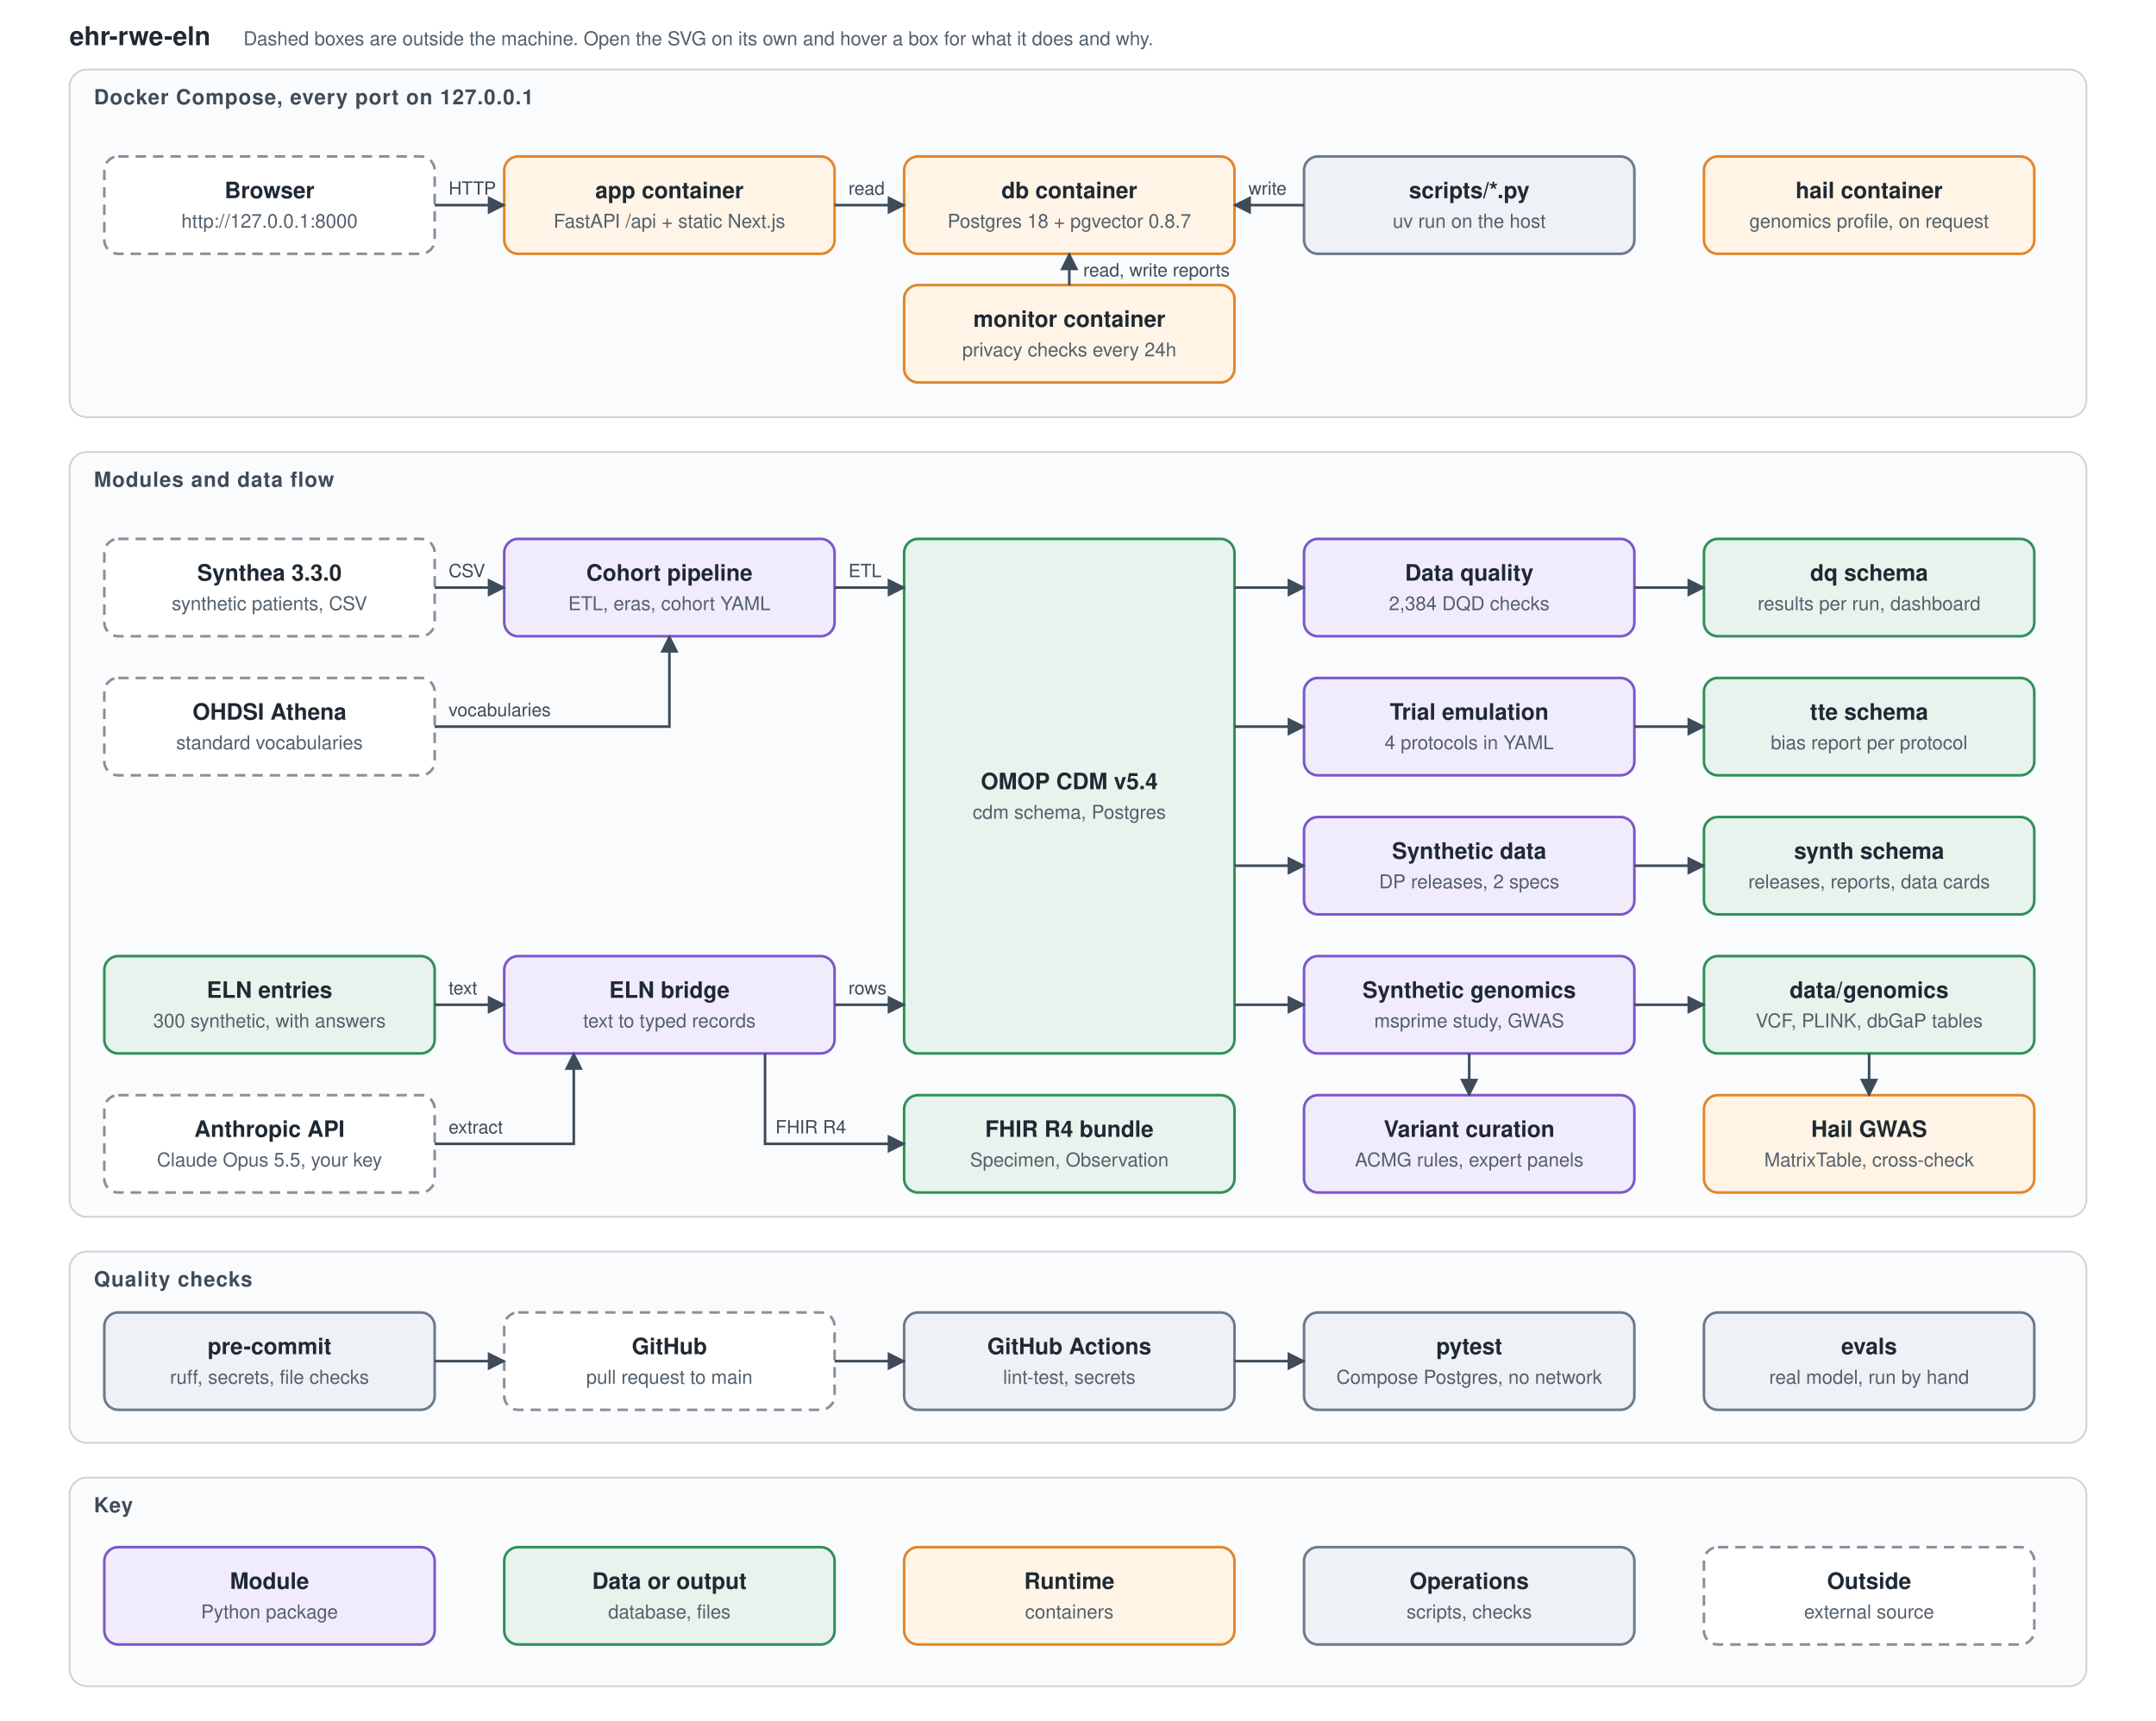
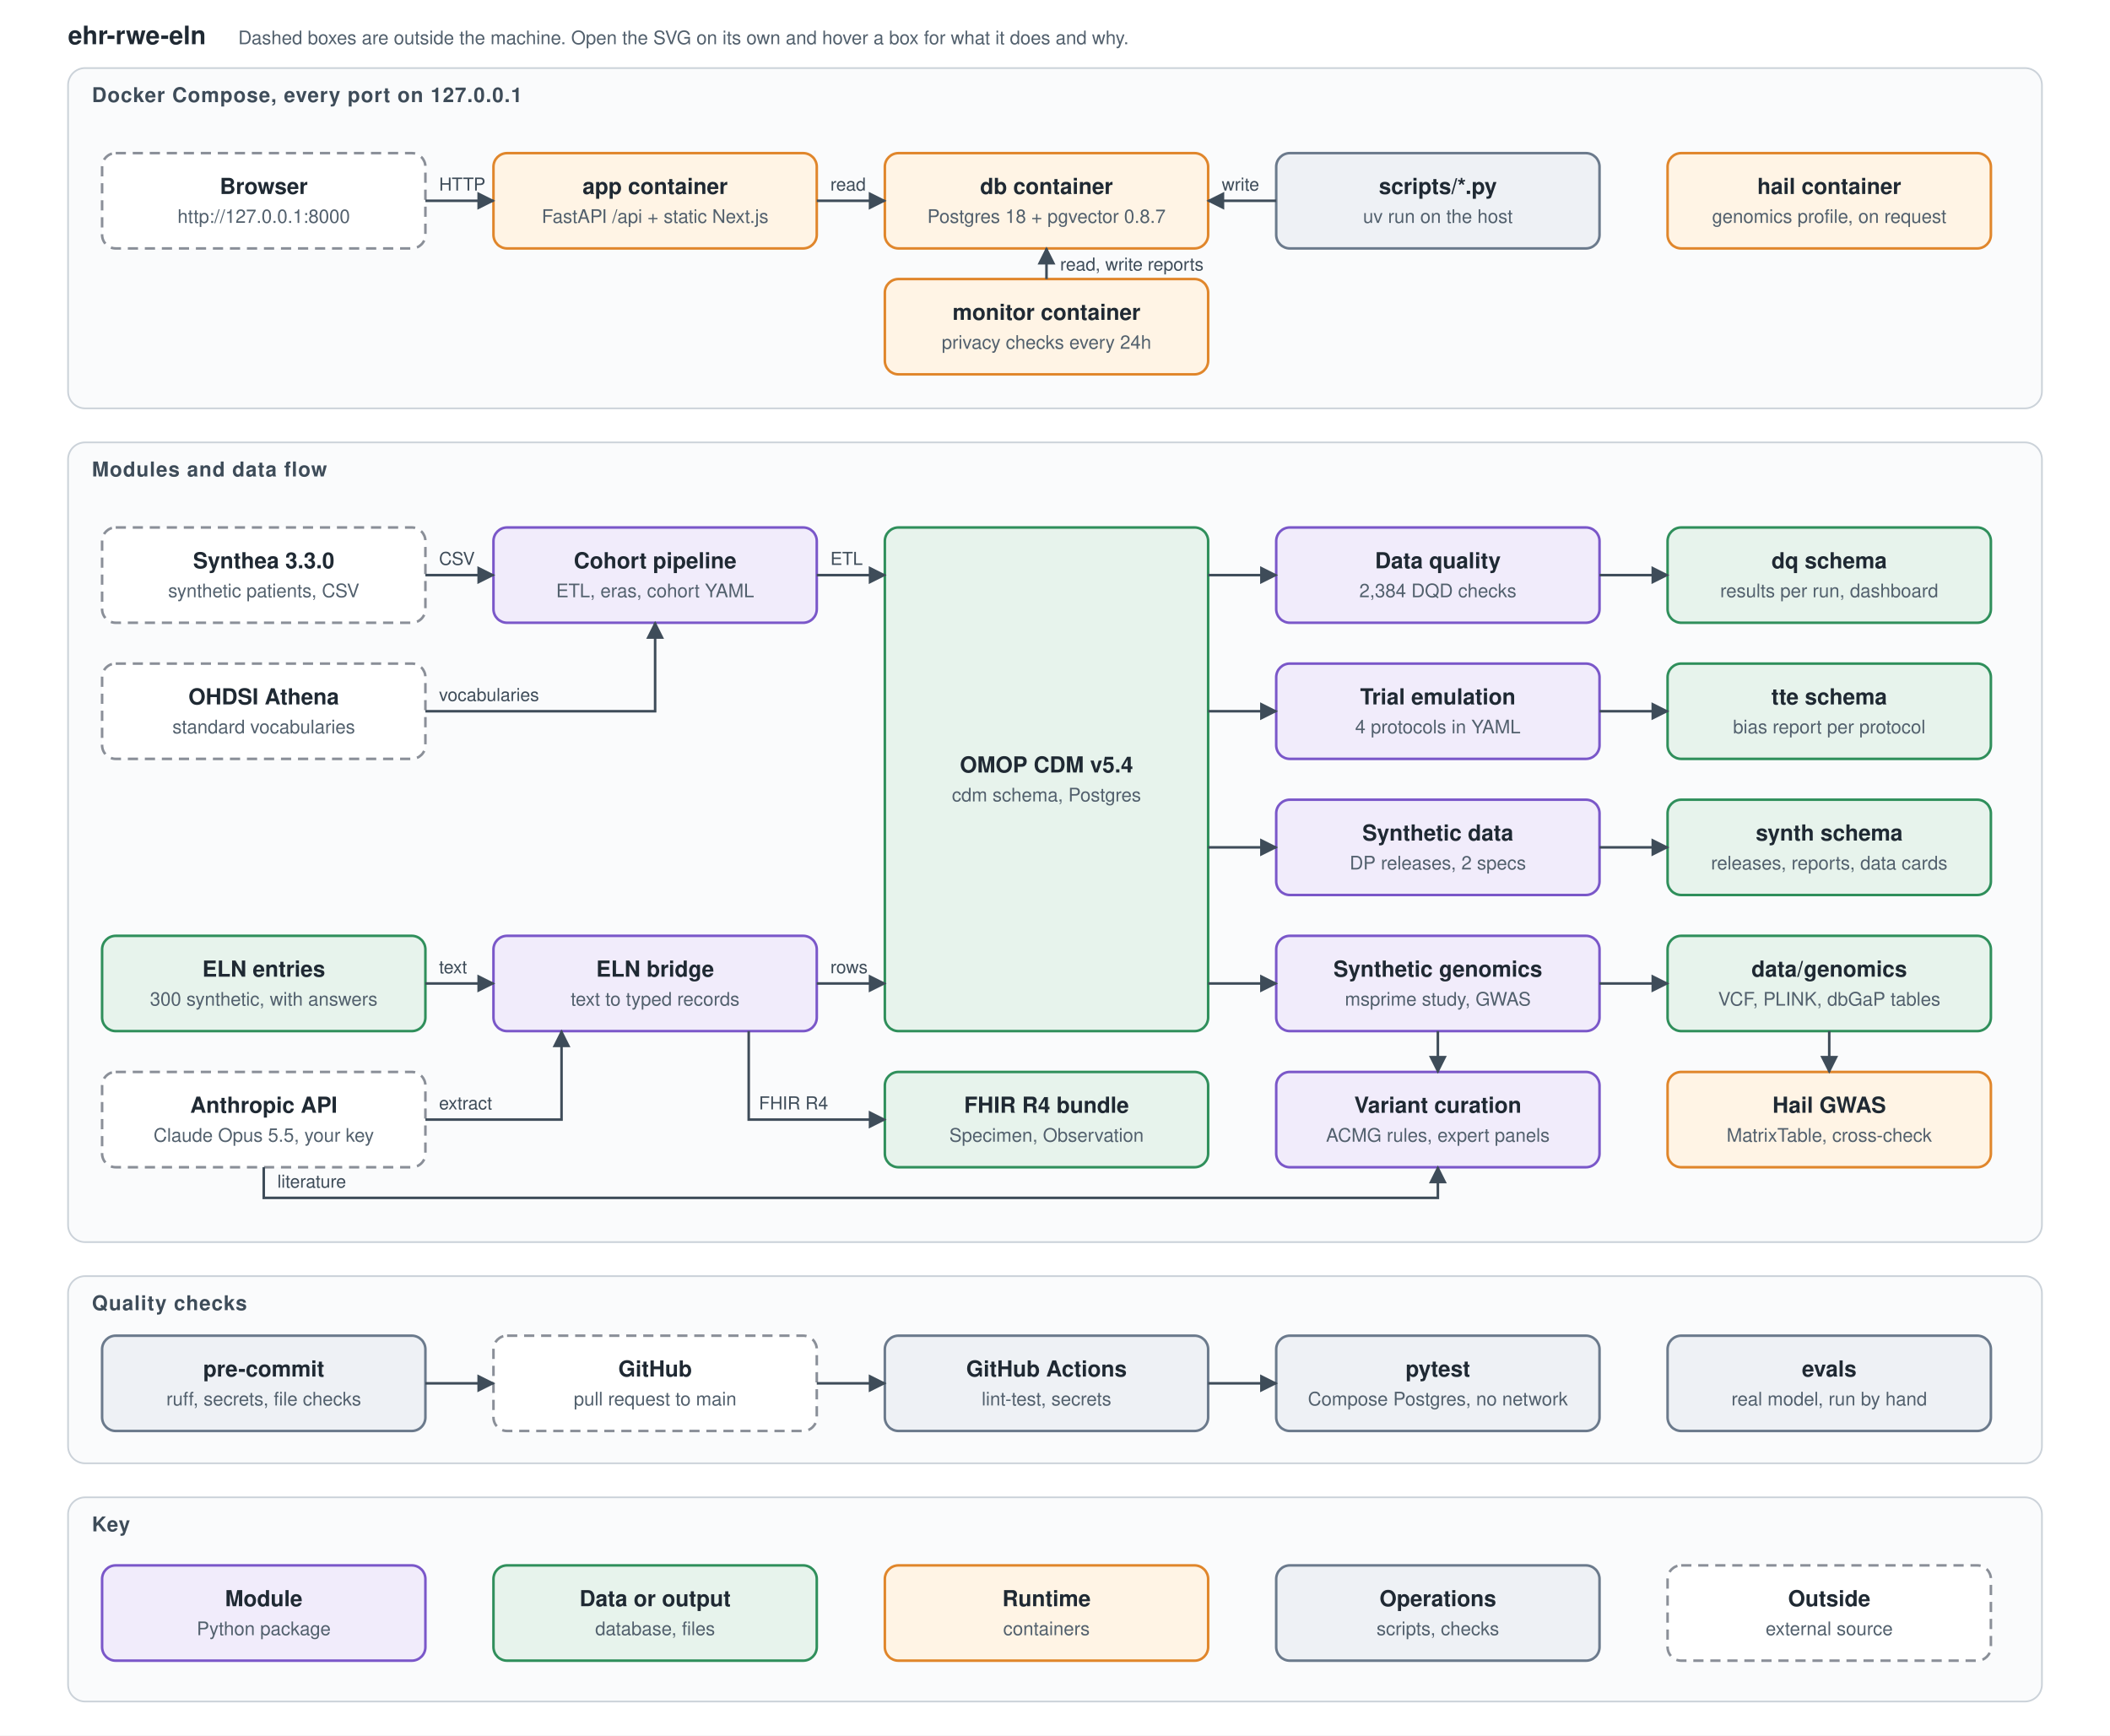
- <svg xmlns="http://www.w3.org/2000/svg" xmlns:xlink="http://www.w3.org/1999/xlink" width="1240" height="990" viewBox="0 0 1240 990" font-family="-apple-system, BlinkMacSystemFont, Segoe UI, Helvetica, Arial, sans-serif">
+ <svg xmlns="http://www.w3.org/2000/svg" xmlns:xlink="http://www.w3.org/1999/xlink" width="1240" height="1020" viewBox="0 0 1240 1020" font-family="-apple-system, BlinkMacSystemFont, Segoe UI, Helvetica, Arial, sans-serif">
  <defs>
    <marker id="arr" viewBox="0 0 10 10" refX="9" refY="5" markerWidth="7" markerHeight="7" orient="auto-start-reverse">
      <path d="M0,0 L10,5 L0,10 z" fill="#3E4C59" />
    </marker>
  </defs>
-   <rect width="1240" height="990" fill="#FFFFFF" />
+   <rect width="1240" height="1020" fill="#FFFFFF" />
  <style>.t{fill:#1F2933}.s{fill:#52606D;font-size:11px}.g{fill:#3E4C59;font-size:12px;font-weight:600;letter-spacing:.04em;text-transform:uppercase}.e{fill:#3E4C59;font-size:10.5px}a:hover rect.n{stroke-width:2.5}g.h:hover rect.n{stroke-width:2.5}</style>
  <text x="40" y="26" class="t" font-size="15" font-weight="700">ehr-rwe-eln</text>
  <text x="140" y="26" class="s">Dashed boxes are outside the machine. Open the SVG on its own and hover a box for what it does and why.</text>
  <g>
    <rect x="40" y="40" width="1160" height="200" rx="10" fill="#FAFBFC" stroke="#CBD2D9" stroke-width="1" />
    <text x="54" y="60" class="g">Docker Compose, every port on 127.0.0.1</text>
  </g>
  <g class="h">
    <rect class="n" x="60" y="90" width="190" height="56" rx="8" fill="#FFFFFF" stroke="#8A8F98" stroke-width="1.5" stroke-dasharray="6 4" />
    <text x="155.0" y="114.0" text-anchor="middle" class="t" font-size="13" font-weight="700">Browser</text>
    <text x="155.0" y="131.0" text-anchor="middle" class="s">http://127.0.0.1:8000</text>
  </g>
  <a xlink:href="https://github.com/toddcreasy/ehr-rwe-eln/blob/main/src/ehr_rwe_eln/api/main.py" href="https://github.com/toddcreasy/ehr-rwe-eln/blob/main/src/ehr_rwe_eln/api/main.py" target="_blank">
    <rect class="n" x="290" y="90" width="190" height="56" rx="8" fill="#FFF4E5" stroke="#E0862B" stroke-width="1.5" />
    <text x="385.0" y="114.0" text-anchor="middle" class="t" font-size="13" font-weight="700">app container</text>
    <text x="385.0" y="131.0" text-anchor="middle" class="s">FastAPI /api + static Next.js</text>
  </a>
  <a xlink:href="https://github.com/toddcreasy/ehr-rwe-eln/blob/main/docker-compose.yml" href="https://github.com/toddcreasy/ehr-rwe-eln/blob/main/docker-compose.yml" target="_blank">
    <rect class="n" x="520" y="90" width="190" height="56" rx="8" fill="#FFF4E5" stroke="#E0862B" stroke-width="1.5" />
    <text x="615.0" y="114.0" text-anchor="middle" class="t" font-size="13" font-weight="700">db container</text>
    <text x="615.0" y="131.0" text-anchor="middle" class="s">Postgres 18 + pgvector 0.8.7</text>
  </a>
  <a xlink:href="https://github.com/toddcreasy/ehr-rwe-eln/blob/main/scripts" href="https://github.com/toddcreasy/ehr-rwe-eln/blob/main/scripts" target="_blank">
    <rect class="n" x="750" y="90" width="190" height="56" rx="8" fill="#EEF1F5" stroke="#6B7A8C" stroke-width="1.5" />
    <text x="845.0" y="114.0" text-anchor="middle" class="t" font-size="13" font-weight="700">scripts/*.py</text>
    <text x="845.0" y="131.0" text-anchor="middle" class="s">uv run on the host</text>
  </a>
  <a xlink:href="https://github.com/toddcreasy/ehr-rwe-eln/blob/main/docker/hail.Dockerfile" href="https://github.com/toddcreasy/ehr-rwe-eln/blob/main/docker/hail.Dockerfile" target="_blank">
    <rect class="n" x="980" y="90" width="190" height="56" rx="8" fill="#FFF4E5" stroke="#E0862B" stroke-width="1.5" />
    <text x="1075.0" y="114.0" text-anchor="middle" class="t" font-size="13" font-weight="700">hail container</text>
    <text x="1075.0" y="131.0" text-anchor="middle" class="s">genomics profile, on request</text>
  </a>
  <g>
    <polyline points="250,118 290,118" fill="none" stroke="#3E4C59" stroke-width="1.5" marker-end="url(#arr)" />
    <text x="258" y="112" class="e" text-anchor="start">HTTP</text>
  </g>
  <g>
    <polyline points="480,118 520,118" fill="none" stroke="#3E4C59" stroke-width="1.5" marker-end="url(#arr)" />
    <text x="488" y="112" class="e" text-anchor="start">read</text>
  </g>
  <g>
    <polyline points="750,118 710,118" fill="none" stroke="#3E4C59" stroke-width="1.5" marker-end="url(#arr)" />
    <text x="718" y="112" class="e" text-anchor="start">write</text>
  </g>
  <a xlink:href="https://github.com/toddcreasy/ehr-rwe-eln/blob/main/src/ehr_rwe_eln/synth/monitor.py" href="https://github.com/toddcreasy/ehr-rwe-eln/blob/main/src/ehr_rwe_eln/synth/monitor.py" target="_blank">
    <rect class="n" x="520" y="164" width="190" height="56" rx="8" fill="#FFF4E5" stroke="#E0862B" stroke-width="1.5" />
    <text x="615.0" y="188.0" text-anchor="middle" class="t" font-size="13" font-weight="700">monitor container</text>
    <text x="615.0" y="205.0" text-anchor="middle" class="s">privacy checks every 24h</text>
  </a>
  <g>
    <polyline points="615.0,164 615.0,146" fill="none" stroke="#3E4C59" stroke-width="1.5" marker-end="url(#arr)" />
    <text x="623.0" y="159" class="e" text-anchor="start">read, write reports</text>
  </g>
  <g transform="translate(0,70)">
    <g>
-       <rect x="40" y="190" width="1160" height="440" rx="10" fill="#FAFBFC" stroke="#CBD2D9" stroke-width="1" />
+       <rect x="40" y="190" width="1160" height="470" rx="10" fill="#FAFBFC" stroke="#CBD2D9" stroke-width="1" />
      <text x="54" y="210" class="g">Modules and data flow</text>
    </g>
    <a xlink:href="https://github.com/synthetichealth/synthea" href="https://github.com/synthetichealth/synthea" target="_blank">
      <rect class="n" x="60" y="240" width="190" height="56" rx="8" fill="#FFFFFF" stroke="#8A8F98" stroke-width="1.5" stroke-dasharray="6 4" />
      <text x="155.0" y="264.0" text-anchor="middle" class="t" font-size="13" font-weight="700">Synthea 3.3.0</text>
      <text x="155.0" y="281.0" text-anchor="middle" class="s">synthetic patients, CSV</text>
    </a>
    <a xlink:href="https://athena.ohdsi.org" href="https://athena.ohdsi.org" target="_blank">
      <rect class="n" x="60" y="320" width="190" height="56" rx="8" fill="#FFFFFF" stroke="#8A8F98" stroke-width="1.5" stroke-dasharray="6 4" />
      <text x="155.0" y="344.0" text-anchor="middle" class="t" font-size="13" font-weight="700">OHDSI Athena</text>
      <text x="155.0" y="361.0" text-anchor="middle" class="s">standard vocabularies</text>
    </a>
    <a xlink:href="https://github.com/toddcreasy/ehr-rwe-eln/blob/main/src/ehr_rwe_eln/eln/synthetic.py" href="https://github.com/toddcreasy/ehr-rwe-eln/blob/main/src/ehr_rwe_eln/eln/synthetic.py" target="_blank">
      <rect class="n" x="60" y="480" width="190" height="56" rx="8" fill="#E7F3EC" stroke="#2F8F5B" stroke-width="1.5" />
      <text x="155.0" y="504.0" text-anchor="middle" class="t" font-size="13" font-weight="700">ELN entries</text>
      <text x="155.0" y="521.0" text-anchor="middle" class="s">300 synthetic, with answers</text>
    </a>
    <a xlink:href="https://docs.claude.com" href="https://docs.claude.com" target="_blank">
      <rect class="n" x="60" y="560" width="190" height="56" rx="8" fill="#FFFFFF" stroke="#8A8F98" stroke-width="1.5" stroke-dasharray="6 4" />
      <text x="155.0" y="584.0" text-anchor="middle" class="t" font-size="13" font-weight="700">Anthropic API</text>
      <text x="155.0" y="601.0" text-anchor="middle" class="s">Claude Opus 5.5, your key</text>
    </a>
    <a xlink:href="https://github.com/toddcreasy/ehr-rwe-eln/blob/main/docs/modules/cohort.md" href="https://github.com/toddcreasy/ehr-rwe-eln/blob/main/docs/modules/cohort.md" target="_blank">
      <rect class="n" x="290" y="240" width="190" height="56" rx="8" fill="#F1ECFB" stroke="#7A57C9" stroke-width="1.5" />
      <text x="385.0" y="264.0" text-anchor="middle" class="t" font-size="13" font-weight="700">Cohort pipeline</text>
      <text x="385.0" y="281.0" text-anchor="middle" class="s">ETL, eras, cohort YAML</text>
    </a>
    <a xlink:href="https://github.com/toddcreasy/ehr-rwe-eln/blob/main/docs/modules/eln.md" href="https://github.com/toddcreasy/ehr-rwe-eln/blob/main/docs/modules/eln.md" target="_blank">
      <rect class="n" x="290" y="480" width="190" height="56" rx="8" fill="#F1ECFB" stroke="#7A57C9" stroke-width="1.5" />
      <text x="385.0" y="504.0" text-anchor="middle" class="t" font-size="13" font-weight="700">ELN bridge</text>
      <text x="385.0" y="521.0" text-anchor="middle" class="s">text to typed records</text>
    </a>
    <a xlink:href="https://ohdsi.github.io/CommonDataModel/cdm54.html" href="https://ohdsi.github.io/CommonDataModel/cdm54.html" target="_blank">
      <rect class="n" x="520" y="240" width="190" height="296" rx="8" fill="#E7F3EC" stroke="#2F8F5B" stroke-width="1.5" />
      <text x="615.0" y="384.0" text-anchor="middle" class="t" font-size="13" font-weight="700">OMOP CDM v5.4</text>
      <text x="615.0" y="401.0" text-anchor="middle" class="s">cdm schema, Postgres</text>
    </a>
    <a xlink:href="https://github.com/toddcreasy/ehr-rwe-eln/blob/main/docs/modules/eln.md" href="https://github.com/toddcreasy/ehr-rwe-eln/blob/main/docs/modules/eln.md" target="_blank">
      <rect class="n" x="520" y="560" width="190" height="56" rx="8" fill="#E7F3EC" stroke="#2F8F5B" stroke-width="1.5" />
      <text x="615.0" y="584.0" text-anchor="middle" class="t" font-size="13" font-weight="700">FHIR R4 bundle</text>
      <text x="615.0" y="601.0" text-anchor="middle" class="s">Specimen, Observation</text>
    </a>
    <a xlink:href="https://github.com/toddcreasy/ehr-rwe-eln/blob/main/docs/modules/data_quality.md" href="https://github.com/toddcreasy/ehr-rwe-eln/blob/main/docs/modules/data_quality.md" target="_blank">
      <rect class="n" x="750" y="240" width="190" height="56" rx="8" fill="#F1ECFB" stroke="#7A57C9" stroke-width="1.5" />
      <text x="845.0" y="264.0" text-anchor="middle" class="t" font-size="13" font-weight="700">Data quality</text>
      <text x="845.0" y="281.0" text-anchor="middle" class="s">2,384 DQD checks</text>
    </a>
    <a xlink:href="https://github.com/toddcreasy/ehr-rwe-eln/blob/main/docs/modules/trial_emulation.md" href="https://github.com/toddcreasy/ehr-rwe-eln/blob/main/docs/modules/trial_emulation.md" target="_blank">
      <rect class="n" x="750" y="320" width="190" height="56" rx="8" fill="#F1ECFB" stroke="#7A57C9" stroke-width="1.5" />
      <text x="845.0" y="344.0" text-anchor="middle" class="t" font-size="13" font-weight="700">Trial emulation</text>
      <text x="845.0" y="361.0" text-anchor="middle" class="s">4 protocols in YAML</text>
    </a>
    <a xlink:href="https://github.com/toddcreasy/ehr-rwe-eln/blob/main/docs/modules/synthetic_data.md" href="https://github.com/toddcreasy/ehr-rwe-eln/blob/main/docs/modules/synthetic_data.md" target="_blank">
      <rect class="n" x="750" y="400" width="190" height="56" rx="8" fill="#F1ECFB" stroke="#7A57C9" stroke-width="1.5" />
      <text x="845.0" y="424.0" text-anchor="middle" class="t" font-size="13" font-weight="700">Synthetic data</text>
      <text x="845.0" y="441.0" text-anchor="middle" class="s">DP releases, 2 specs</text>
    </a>
    <a xlink:href="https://github.com/toddcreasy/ehr-rwe-eln/blob/main/docs/modules/genomics.md" href="https://github.com/toddcreasy/ehr-rwe-eln/blob/main/docs/modules/genomics.md" target="_blank">
      <rect class="n" x="750" y="480" width="190" height="56" rx="8" fill="#F1ECFB" stroke="#7A57C9" stroke-width="1.5" />
      <text x="845.0" y="504.0" text-anchor="middle" class="t" font-size="13" font-weight="700">Synthetic genomics</text>
      <text x="845.0" y="521.0" text-anchor="middle" class="s">msprime study, GWAS</text>
    </a>
    <a xlink:href="https://github.com/toddcreasy/ehr-rwe-eln/blob/main/docs/modules/curation.md" href="https://github.com/toddcreasy/ehr-rwe-eln/blob/main/docs/modules/curation.md" target="_blank">
      <rect class="n" x="750" y="560" width="190" height="56" rx="8" fill="#F1ECFB" stroke="#7A57C9" stroke-width="1.5" />
      <text x="845.0" y="584.0" text-anchor="middle" class="t" font-size="13" font-weight="700">Variant curation</text>
      <text x="845.0" y="601.0" text-anchor="middle" class="s">ACMG rules, expert panels</text>
    </a>
    <a xlink:href="https://github.com/toddcreasy/ehr-rwe-eln/blob/main/docs/modules/data_quality.md" href="https://github.com/toddcreasy/ehr-rwe-eln/blob/main/docs/modules/data_quality.md" target="_blank">
      <rect class="n" x="980" y="240" width="190" height="56" rx="8" fill="#E7F3EC" stroke="#2F8F5B" stroke-width="1.5" />
      <text x="1075.0" y="264.0" text-anchor="middle" class="t" font-size="13" font-weight="700">dq schema</text>
      <text x="1075.0" y="281.0" text-anchor="middle" class="s">results per run, dashboard</text>
    </a>
    <a xlink:href="https://github.com/toddcreasy/ehr-rwe-eln/blob/main/docs/modules/trial_emulation.md" href="https://github.com/toddcreasy/ehr-rwe-eln/blob/main/docs/modules/trial_emulation.md" target="_blank">
      <rect class="n" x="980" y="320" width="190" height="56" rx="8" fill="#E7F3EC" stroke="#2F8F5B" stroke-width="1.5" />
      <text x="1075.0" y="344.0" text-anchor="middle" class="t" font-size="13" font-weight="700">tte schema</text>
      <text x="1075.0" y="361.0" text-anchor="middle" class="s">bias report per protocol</text>
    </a>
    <a xlink:href="https://github.com/toddcreasy/ehr-rwe-eln/blob/main/docs/synthetic_data_methodology.md" href="https://github.com/toddcreasy/ehr-rwe-eln/blob/main/docs/synthetic_data_methodology.md" target="_blank">
      <rect class="n" x="980" y="400" width="190" height="56" rx="8" fill="#E7F3EC" stroke="#2F8F5B" stroke-width="1.5" />
      <text x="1075.0" y="424.0" text-anchor="middle" class="t" font-size="13" font-weight="700">synth schema</text>
      <text x="1075.0" y="441.0" text-anchor="middle" class="s">releases, reports, data cards</text>
    </a>
    <a xlink:href="https://github.com/toddcreasy/ehr-rwe-eln/blob/main/docs/modules/genomics.md" href="https://github.com/toddcreasy/ehr-rwe-eln/blob/main/docs/modules/genomics.md" target="_blank">
      <rect class="n" x="980" y="480" width="190" height="56" rx="8" fill="#E7F3EC" stroke="#2F8F5B" stroke-width="1.5" />
      <text x="1075.0" y="504.0" text-anchor="middle" class="t" font-size="13" font-weight="700">data/genomics</text>
      <text x="1075.0" y="521.0" text-anchor="middle" class="s">VCF, PLINK, dbGaP tables</text>
    </a>
    <a xlink:href="https://github.com/toddcreasy/ehr-rwe-eln/blob/main/scripts/hail_gwas.py" href="https://github.com/toddcreasy/ehr-rwe-eln/blob/main/scripts/hail_gwas.py" target="_blank">
      <rect class="n" x="980" y="560" width="190" height="56" rx="8" fill="#FFF4E5" stroke="#E0862B" stroke-width="1.5" />
      <text x="1075.0" y="584.0" text-anchor="middle" class="t" font-size="13" font-weight="700">Hail GWAS</text>
      <text x="1075.0" y="601.0" text-anchor="middle" class="s">MatrixTable, cross-check</text>
    </a>
    <g>
      <polyline points="250,268 290,268" fill="none" stroke="#3E4C59" stroke-width="1.5" marker-end="url(#arr)" />
      <text x="258" y="262" class="e" text-anchor="start">CSV</text>
    </g>
    <g>
      <polyline points="250,348 385.0,348 385.0,296" fill="none" stroke="#3E4C59" stroke-width="1.5" marker-end="url(#arr)" />
      <text x="258" y="342" class="e" text-anchor="start">vocabularies</text>
    </g>
    <g>
      <polyline points="480,268 520,268" fill="none" stroke="#3E4C59" stroke-width="1.5" marker-end="url(#arr)" />
      <text x="488" y="262" class="e" text-anchor="start">ETL</text>
    </g>
    <g>
      <polyline points="250,508 290,508" fill="none" stroke="#3E4C59" stroke-width="1.5" marker-end="url(#arr)" />
      <text x="258" y="502" class="e" text-anchor="start">text</text>
    </g>
    <g>
      <polyline points="250,588 330,588 330,536" fill="none" stroke="#3E4C59" stroke-width="1.5" marker-end="url(#arr)" />
      <text x="258" y="582" class="e" text-anchor="start">extract</text>
    </g>
    <g>
      <polyline points="480,508 520,508" fill="none" stroke="#3E4C59" stroke-width="1.5" marker-end="url(#arr)" />
      <text x="488" y="502" class="e" text-anchor="start">rows</text>
    </g>
    <g>
      <polyline points="440,536 440,588 520,588" fill="none" stroke="#3E4C59" stroke-width="1.5" marker-end="url(#arr)" />
      <text x="446" y="582" class="e" text-anchor="start">FHIR R4</text>
    </g>
    <g>
      <polyline points="710,268 750,268" fill="none" stroke="#3E4C59" stroke-width="1.5" marker-end="url(#arr)" />
    </g>
    <g>
      <polyline points="940,268 980,268" fill="none" stroke="#3E4C59" stroke-width="1.5" marker-end="url(#arr)" />
    </g>
    <g>
      <polyline points="710,348 750,348" fill="none" stroke="#3E4C59" stroke-width="1.5" marker-end="url(#arr)" />
    </g>
    <g>
      <polyline points="940,348 980,348" fill="none" stroke="#3E4C59" stroke-width="1.5" marker-end="url(#arr)" />
    </g>
    <g>
      <polyline points="710,428 750,428" fill="none" stroke="#3E4C59" stroke-width="1.5" marker-end="url(#arr)" />
    </g>
    <g>
      <polyline points="940,428 980,428" fill="none" stroke="#3E4C59" stroke-width="1.5" marker-end="url(#arr)" />
    </g>
    <g>
      <polyline points="710,508 750,508" fill="none" stroke="#3E4C59" stroke-width="1.5" marker-end="url(#arr)" />
    </g>
    <g>
      <polyline points="940,508 980,508" fill="none" stroke="#3E4C59" stroke-width="1.5" marker-end="url(#arr)" />
    </g>
    <g>
      <polyline points="1075.0,536 1075.0,560" fill="none" stroke="#3E4C59" stroke-width="1.5" marker-end="url(#arr)" />
    </g>
    <g>
      <polyline points="845.0,536 845.0,560" fill="none" stroke="#3E4C59" stroke-width="1.5" marker-end="url(#arr)" />
    </g>
    <g>
-       <rect x="40" y="650" width="1160" height="110" rx="10" fill="#FAFBFC" stroke="#CBD2D9" stroke-width="1" />
-       <text x="54" y="670" class="g">Quality checks</text>
+       <polyline points="155.0,616 155.0,634 845.0,634 845.0,616" fill="none" stroke="#3E4C59" stroke-width="1.5" marker-end="url(#arr)" />
+       <text x="163.0" y="628" class="e" text-anchor="start">literature</text>
+     </g>
+     <g>
+       <rect x="40" y="680" width="1160" height="110" rx="10" fill="#FAFBFC" stroke="#CBD2D9" stroke-width="1" />
+       <text x="54" y="700" class="g">Quality checks</text>
    </g>
    <a xlink:href="https://github.com/toddcreasy/ehr-rwe-eln/blob/main/.pre-commit-config.yaml" href="https://github.com/toddcreasy/ehr-rwe-eln/blob/main/.pre-commit-config.yaml" target="_blank">
-       <rect class="n" x="60" y="685" width="190" height="56" rx="8" fill="#EEF1F5" stroke="#6B7A8C" stroke-width="1.5" />
-       <text x="155.0" y="709.0" text-anchor="middle" class="t" font-size="13" font-weight="700">pre-commit</text>
-       <text x="155.0" y="726.0" text-anchor="middle" class="s">ruff, secrets, file checks</text>
+       <rect class="n" x="60" y="715" width="190" height="56" rx="8" fill="#EEF1F5" stroke="#6B7A8C" stroke-width="1.5" />
+       <text x="155.0" y="739.0" text-anchor="middle" class="t" font-size="13" font-weight="700">pre-commit</text>
+       <text x="155.0" y="756.0" text-anchor="middle" class="s">ruff, secrets, file checks</text>
    </a>
    <a xlink:href="https://github.com/toddcreasy/ehr-rwe-eln/pulls" href="https://github.com/toddcreasy/ehr-rwe-eln/pulls" target="_blank">
-       <rect class="n" x="290" y="685" width="190" height="56" rx="8" fill="#FFFFFF" stroke="#8A8F98" stroke-width="1.5" stroke-dasharray="6 4" />
-       <text x="385.0" y="709.0" text-anchor="middle" class="t" font-size="13" font-weight="700">GitHub</text>
-       <text x="385.0" y="726.0" text-anchor="middle" class="s">pull request to main</text>
+       <rect class="n" x="290" y="715" width="190" height="56" rx="8" fill="#FFFFFF" stroke="#8A8F98" stroke-width="1.5" stroke-dasharray="6 4" />
+       <text x="385.0" y="739.0" text-anchor="middle" class="t" font-size="13" font-weight="700">GitHub</text>
+       <text x="385.0" y="756.0" text-anchor="middle" class="s">pull request to main</text>
    </a>
    <a xlink:href="https://github.com/toddcreasy/ehr-rwe-eln/blob/main/.github/workflows" href="https://github.com/toddcreasy/ehr-rwe-eln/blob/main/.github/workflows" target="_blank">
-       <rect class="n" x="520" y="685" width="190" height="56" rx="8" fill="#EEF1F5" stroke="#6B7A8C" stroke-width="1.5" />
-       <text x="615.0" y="709.0" text-anchor="middle" class="t" font-size="13" font-weight="700">GitHub Actions</text>
-       <text x="615.0" y="726.0" text-anchor="middle" class="s">lint-test, secrets</text>
+       <rect class="n" x="520" y="715" width="190" height="56" rx="8" fill="#EEF1F5" stroke="#6B7A8C" stroke-width="1.5" />
+       <text x="615.0" y="739.0" text-anchor="middle" class="t" font-size="13" font-weight="700">GitHub Actions</text>
+       <text x="615.0" y="756.0" text-anchor="middle" class="s">lint-test, secrets</text>
    </a>
    <a xlink:href="https://github.com/toddcreasy/ehr-rwe-eln/blob/main/tests" href="https://github.com/toddcreasy/ehr-rwe-eln/blob/main/tests" target="_blank">
-       <rect class="n" x="750" y="685" width="190" height="56" rx="8" fill="#EEF1F5" stroke="#6B7A8C" stroke-width="1.5" />
-       <text x="845.0" y="709.0" text-anchor="middle" class="t" font-size="13" font-weight="700">pytest</text>
-       <text x="845.0" y="726.0" text-anchor="middle" class="s">Compose Postgres, no network</text>
+       <rect class="n" x="750" y="715" width="190" height="56" rx="8" fill="#EEF1F5" stroke="#6B7A8C" stroke-width="1.5" />
+       <text x="845.0" y="739.0" text-anchor="middle" class="t" font-size="13" font-weight="700">pytest</text>
+       <text x="845.0" y="756.0" text-anchor="middle" class="s">Compose Postgres, no network</text>
    </a>
    <a xlink:href="https://github.com/toddcreasy/ehr-rwe-eln/blob/main/evals" href="https://github.com/toddcreasy/ehr-rwe-eln/blob/main/evals" target="_blank">
-       <rect class="n" x="980" y="685" width="190" height="56" rx="8" fill="#EEF1F5" stroke="#6B7A8C" stroke-width="1.5" />
-       <text x="1075.0" y="709.0" text-anchor="middle" class="t" font-size="13" font-weight="700">evals</text>
-       <text x="1075.0" y="726.0" text-anchor="middle" class="s">real model, run by hand</text>
-     </a>
-     <g>
-       <polyline points="250,713 290,713" fill="none" stroke="#3E4C59" stroke-width="1.5" marker-end="url(#arr)" />
-     </g>
-     <g>
-       <polyline points="480,713 520,713" fill="none" stroke="#3E4C59" stroke-width="1.5" marker-end="url(#arr)" />
-     </g>
-     <g>
-       <polyline points="710,713 750,713" fill="none" stroke="#3E4C59" stroke-width="1.5" marker-end="url(#arr)" />
-     </g>
-     <g>
-       <rect x="40" y="780" width="1160" height="120" rx="10" fill="#FAFBFC" stroke="#CBD2D9" stroke-width="1" />
-       <text x="54" y="800" class="g">Key</text>
-     </g>
-     <g class="h">
-       <rect class="n" x="60" y="820" width="190" height="56" rx="8" fill="#F1ECFB" stroke="#7A57C9" stroke-width="1.5" />
-       <text x="155.0" y="844.0" text-anchor="middle" class="t" font-size="13" font-weight="700">Module</text>
-       <text x="155.0" y="861.0" text-anchor="middle" class="s">Python package</text>
-     </g>
-     <g class="h">
-       <rect class="n" x="290" y="820" width="190" height="56" rx="8" fill="#E7F3EC" stroke="#2F8F5B" stroke-width="1.5" />
-       <text x="385.0" y="844.0" text-anchor="middle" class="t" font-size="13" font-weight="700">Data or output</text>
-       <text x="385.0" y="861.0" text-anchor="middle" class="s">database, files</text>
-     </g>
-     <g class="h">
-       <rect class="n" x="520" y="820" width="190" height="56" rx="8" fill="#FFF4E5" stroke="#E0862B" stroke-width="1.5" />
-       <text x="615.0" y="844.0" text-anchor="middle" class="t" font-size="13" font-weight="700">Runtime</text>
-       <text x="615.0" y="861.0" text-anchor="middle" class="s">containers</text>
-     </g>
-     <g class="h">
-       <rect class="n" x="750" y="820" width="190" height="56" rx="8" fill="#EEF1F5" stroke="#6B7A8C" stroke-width="1.5" />
-       <text x="845.0" y="844.0" text-anchor="middle" class="t" font-size="13" font-weight="700">Operations</text>
-       <text x="845.0" y="861.0" text-anchor="middle" class="s">scripts, checks</text>
-     </g>
-     <g class="h">
-       <rect class="n" x="980" y="820" width="190" height="56" rx="8" fill="#FFFFFF" stroke="#8A8F98" stroke-width="1.5" stroke-dasharray="6 4" />
-       <text x="1075.0" y="844.0" text-anchor="middle" class="t" font-size="13" font-weight="700">Outside</text>
-       <text x="1075.0" y="861.0" text-anchor="middle" class="s">external source</text>
+       <rect class="n" x="980" y="715" width="190" height="56" rx="8" fill="#EEF1F5" stroke="#6B7A8C" stroke-width="1.5" />
+       <text x="1075.0" y="739.0" text-anchor="middle" class="t" font-size="13" font-weight="700">evals</text>
+       <text x="1075.0" y="756.0" text-anchor="middle" class="s">real model, run by hand</text>
+     </a>
+     <g>
+       <polyline points="250,743 290,743" fill="none" stroke="#3E4C59" stroke-width="1.5" marker-end="url(#arr)" />
+     </g>
+     <g>
+       <polyline points="480,743 520,743" fill="none" stroke="#3E4C59" stroke-width="1.5" marker-end="url(#arr)" />
+     </g>
+     <g>
+       <polyline points="710,743 750,743" fill="none" stroke="#3E4C59" stroke-width="1.5" marker-end="url(#arr)" />
+     </g>
+     <g>
+       <rect x="40" y="810" width="1160" height="120" rx="10" fill="#FAFBFC" stroke="#CBD2D9" stroke-width="1" />
+       <text x="54" y="830" class="g">Key</text>
+     </g>
+     <g class="h">
+       <rect class="n" x="60" y="850" width="190" height="56" rx="8" fill="#F1ECFB" stroke="#7A57C9" stroke-width="1.5" />
+       <text x="155.0" y="874.0" text-anchor="middle" class="t" font-size="13" font-weight="700">Module</text>
+       <text x="155.0" y="891.0" text-anchor="middle" class="s">Python package</text>
+     </g>
+     <g class="h">
+       <rect class="n" x="290" y="850" width="190" height="56" rx="8" fill="#E7F3EC" stroke="#2F8F5B" stroke-width="1.5" />
+       <text x="385.0" y="874.0" text-anchor="middle" class="t" font-size="13" font-weight="700">Data or output</text>
+       <text x="385.0" y="891.0" text-anchor="middle" class="s">database, files</text>
+     </g>
+     <g class="h">
+       <rect class="n" x="520" y="850" width="190" height="56" rx="8" fill="#FFF4E5" stroke="#E0862B" stroke-width="1.5" />
+       <text x="615.0" y="874.0" text-anchor="middle" class="t" font-size="13" font-weight="700">Runtime</text>
+       <text x="615.0" y="891.0" text-anchor="middle" class="s">containers</text>
+     </g>
+     <g class="h">
+       <rect class="n" x="750" y="850" width="190" height="56" rx="8" fill="#EEF1F5" stroke="#6B7A8C" stroke-width="1.5" />
+       <text x="845.0" y="874.0" text-anchor="middle" class="t" font-size="13" font-weight="700">Operations</text>
+       <text x="845.0" y="891.0" text-anchor="middle" class="s">scripts, checks</text>
+     </g>
+     <g class="h">
+       <rect class="n" x="980" y="850" width="190" height="56" rx="8" fill="#FFFFFF" stroke="#8A8F98" stroke-width="1.5" stroke-dasharray="6 4" />
+       <text x="1075.0" y="874.0" text-anchor="middle" class="t" font-size="13" font-weight="700">Outside</text>
+       <text x="1075.0" y="891.0" text-anchor="middle" class="s">external source</text>
    </g>
  </g>
</svg>
